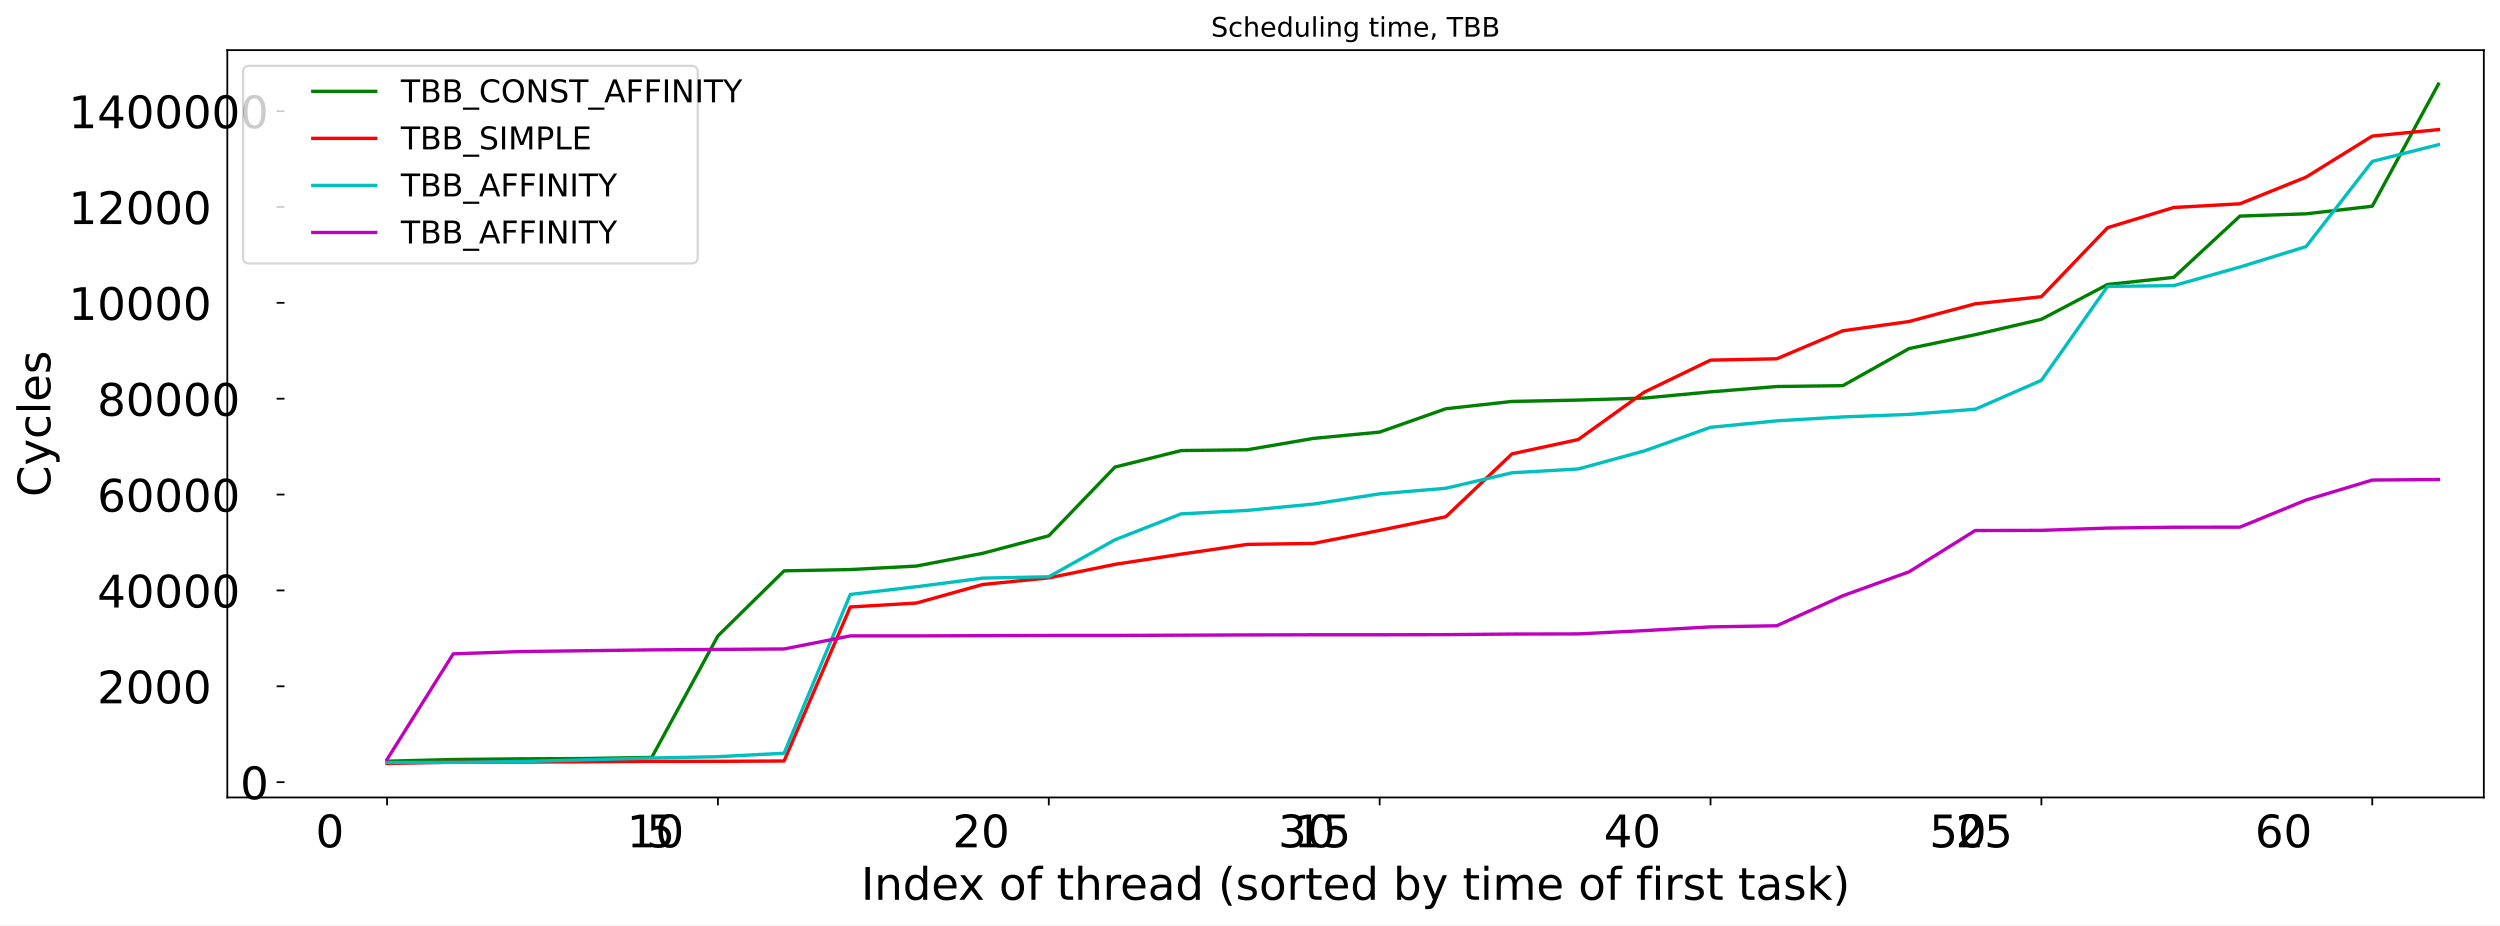
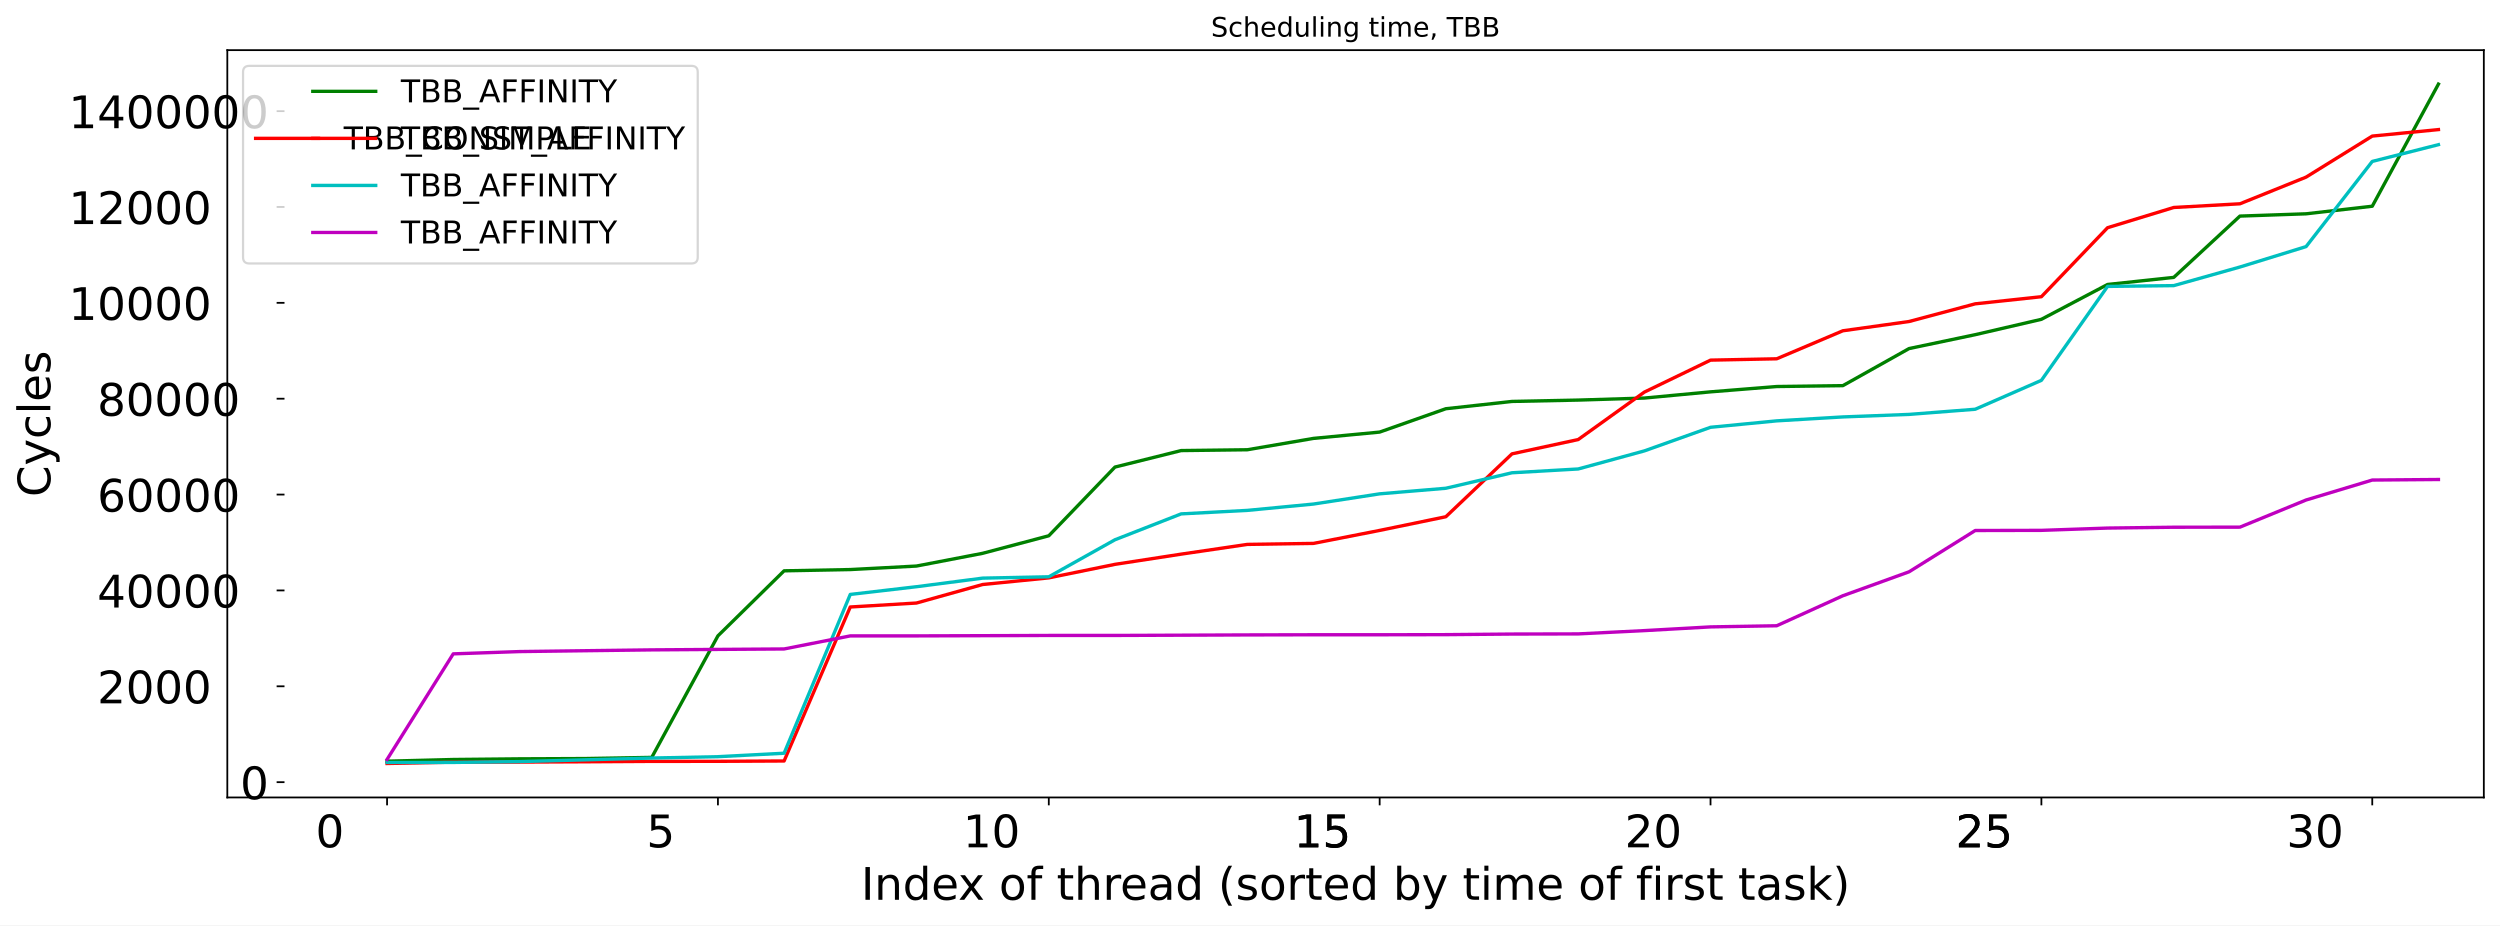
<svg xmlns="http://www.w3.org/2000/svg" xmlns:xlink="http://www.w3.org/1999/xlink" width="1112.781pt" height="411.871pt" viewBox="0 0 1112.781 411.871" version="1.1">
  <defs>
    <style type="text/css">*{stroke-linejoin: round; stroke-linecap: butt}</style>
  </defs>
  <g id="figure_1">
    <g id="patch_1">
      <path d="M 0 411.871  L 1112.781 411.871  L 1112.781 0  L 0 0  z " style="fill: #ffffff" />
    </g>
    <g id="axes_1">
      <g id="patch_2">
        <path d="M 101.181 354.958  L 1105.581 354.958  L 1105.581 22.318  L 101.181 22.318  z " style="fill: #ffffff" />
      </g>
      <g id="matplotlib.axis_1">
        <g id="xtick_1">
          <g id="line2d_1">
            <defs>
              <path id="mb78a1e499e" d="M 0 0  L 0 3.5  " style="stroke: #000000; stroke-width: 0.8" />
            </defs>
            <g>
              <use xlink:href="#mb78a1e499e" x="172.286" y="354.958" style="stroke: #000000; stroke-width: 0.8" />
            </g>
          </g>
          <g id="text_1">
            <g transform="translate(140.4733 377.155) scale(0.2 -0.2)">
              <defs>
                <path id="DejaVuSans-30" d="M 2034 4250  Q 1547 4250 1301 3770  Q 1056 3291 1056 2328  Q 1056 1369 1301 889  Q 1547 409 2034 409  Q 2525 409 2770 889  Q 3016 1369 3016 2328  Q 3016 3291 2770 3770  Q 2525 4250 2034 4250  z M 2034 4750  Q 2819 4750 3233 4129  Q 3647 3509 3647 2328  Q 3647 1150 3233 529  Q 2819 -91 2034 -91  Q 1250 -91 836 529  Q 422 1150 422 2328  Q 422 3509 836 4129  Q 1250 4750 2034 4750  z " transform="scale(0.015625)" />
              </defs>
              <use xlink:href="#DejaVuSans-30" />
            </g>
          </g>
        </g>
        <g id="xtick_2">
          <g id="line2d_2">
            <g>
              <use xlink:href="#mb78a1e499e" x="319.559" y="354.958" style="stroke: #000000; stroke-width: 0.8" />
            </g>
          </g>
          <g id="text_2">
            <g transform="translate(287.746 377.155) scale(0.2 -0.2)">
              <defs>
                <path id="DejaVuSans-35" d="M 691 4666  L 3169 4666  L 3169 4134  L 1269 4134  L 1269 2991  Q 1406 3038 1543 3061  Q 1681 3084 1819 3084  Q 2600 3084 3056 2656  Q 3513 2228 3513 1497  Q 3513 744 3044 326  Q 2575 -91 1722 -91  Q 1428 -91 1123 -41  Q 819 9 494 109  L 494 744  Q 775 591 1075 516  Q 1375 441 1709 441  Q 2250 441 2565 725  Q 2881 1009 2881 1497  Q 2881 1984 2565 2268  Q 2250 2553 1709 2553  Q 1456 2553 1204 2497  Q 953 2441 691 2322  L 691 4666  z " transform="scale(0.015625)" />
              </defs>
              <use xlink:href="#DejaVuSans-35" />
            </g>
          </g>
        </g>
        <g id="xtick_3">
          <g id="line2d_3">
            <g>
              <use xlink:href="#mb78a1e499e" x="466.831" y="354.958" style="stroke: #000000; stroke-width: 0.8" />
            </g>
          </g>
          <g id="text_3">
-             <g transform="translate(279.0459 377.155) scale(0.2 -0.2)">
+             <g transform="translate(428.6562 377.155) scale(0.2 -0.2)">
              <defs>
                <path id="DejaVuSans-31" d="M 794 531  L 1825 531  L 1825 4091  L 703 3866  L 703 4441  L 1819 4666  L 2450 4666  L 2450 531  L 3481 531  L 3481 0  L 794 0  L 794 531  z " transform="scale(0.015625)" />
              </defs>
              <use xlink:href="#DejaVuSans-31" />
              <use xlink:href="#DejaVuSans-30" x="63.623" />
            </g>
          </g>
        </g>
        <g id="xtick_4">
          <g id="line2d_4">
            <g>
              <use xlink:href="#mb78a1e499e" x="614.104" y="354.958" style="stroke: #000000; stroke-width: 0.8" />
            </g>
          </g>
          <g id="text_4">
            <g transform="translate(575.929 377.155) scale(0.2 -0.2)">
              <use xlink:href="#DejaVuSans-31" />
              <use xlink:href="#DejaVuSans-35" x="63.623" />
            </g>
          </g>
        </g>
        <g id="xtick_5">
          <g id="line2d_5">
            <g>
              <use xlink:href="#mb78a1e499e" x="761.377" y="354.958" style="stroke: #000000; stroke-width: 0.8" />
            </g>
          </g>
-           <g id="text_3">
-             <g transform="translate(423.9809 377.155) scale(0.2 -0.2)">
+           <g id="text_4">
+             <g transform="translate(575.929 377.155) scale(0.2 -0.2)">
+               <use xlink:href="#DejaVuSans-31" />
+               <use xlink:href="#DejaVuSans-35" x="63.623" />
+             </g>
+           </g>
+         </g>
+         <g id="xtick_5">
+           <g id="line2d_5">
+             <g>
+               <use xlink:href="#m4f30d12749" x="735.927" y="354.958" style="stroke: #000000; stroke-width: 0.8" />
+             </g>
+           </g>
+           <g id="text_5">
+             <g transform="translate(723.2017 377.155) scale(0.2 -0.2)">
              <defs>
                <path id="DejaVuSans-32" d="M 1228 531  L 3431 531  L 3431 0  L 469 0  L 469 531  Q 828 903 1448 1529  Q 2069 2156 2228 2338  Q 2531 2678 2651 2914  Q 2772 3150 2772 3378  Q 2772 3750 2511 3984  Q 2250 4219 1831 4219  Q 1534 4219 1204 4116  Q 875 4013 500 3803  L 500 4441  Q 881 4594 1212 4672  Q 1544 4750 1819 4750  Q 2544 4750 2975 4387  Q 3406 4025 3406 3419  Q 3406 3131 3298 2873  Q 3191 2616 2906 2266  Q 2828 2175 2409 1742  Q 1991 1309 1228 531  z " transform="scale(0.015625)" />
              </defs>
              <use xlink:href="#DejaVuSans-32" />
              <use xlink:href="#DejaVuSans-30" x="63.623" />
            </g>
          </g>
        </g>
        <g id="xtick_6">
          <g id="line2d_6">
            <g>
              <use xlink:href="#mb78a1e499e" x="908.649" y="354.958" style="stroke: #000000; stroke-width: 0.8" />
            </g>
          </g>
          <g id="text_6">
            <g transform="translate(870.4744 377.155) scale(0.2 -0.2)">
              <use xlink:href="#DejaVuSans-32" />
              <use xlink:href="#DejaVuSans-35" x="63.623" />
            </g>
          </g>
        </g>
        <g id="xtick_7">
          <g id="line2d_7">
            <g>
              <use xlink:href="#mb78a1e499e" x="1055.922" y="354.958" style="stroke: #000000; stroke-width: 0.8" />
            </g>
          </g>
-           <g id="text_4">
-             <g transform="translate(568.916 377.155) scale(0.2 -0.2)">
-               <defs>
-                 <path id="DejaVuSans-33" d="M 2597 2516  Q 3050 2419 3304 2112  Q 3559 1806 3559 1356  Q 3559 666 3084 287  Q 2609 -91 1734 -91  Q 1441 -91 1130 -33  Q 819 25 488 141  L 488 750  Q 750 597 1062 519  Q 1375 441 1716 441  Q 2309 441 2620 675  Q 2931 909 2931 1356  Q 2931 1769 2642 2001  Q 2353 2234 1838 2234  L 1294 2234  L 1294 2753  L 1863 2753  Q 2328 2753 2575 2939  Q 2822 3125 2822 3475  Q 2822 3834 2567 4026  Q 2313 4219 1838 4219  Q 1578 4219 1281 4162  Q 984 4106 628 3988  L 628 4550  Q 988 4650 1302 4700  Q 1616 4750 1894 4750  Q 2613 4750 3031 4423  Q 3450 4097 3450 3541  Q 3450 3153 3228 2886  Q 3006 2619 2597 2516  z " transform="scale(0.015625)" />
-               </defs>
-               <use xlink:href="#DejaVuSans-33" />
-               <use xlink:href="#DejaVuSans-30" x="63.623" />
-             </g>
-           </g>
-         </g>
-         <g id="xtick_5">
-           <g id="line2d_5">
-             <g>
-               <use xlink:href="#ma2f7c1eea0" x="726.576" y="354.958" style="stroke: #000000; stroke-width: 0.8" />
-             </g>
-           </g>
-           <g id="text_5">
-             <g transform="translate(713.8511 377.155) scale(0.2 -0.2)">
-               <defs>
-                 <path id="DejaVuSans-34" d="M 2419 4116  L 825 1625  L 2419 1625  L 2419 4116  z M 2253 4666  L 3047 4666  L 3047 1625  L 3713 1625  L 3713 1100  L 3047 1100  L 3047 0  L 2419 0  L 2419 1100  L 313 1100  L 313 1709  L 2253 4666  z " transform="scale(0.015625)" />
-               </defs>
-               <use xlink:href="#DejaVuSans-34" />
-               <use xlink:href="#DejaVuSans-30" x="63.623" />
-             </g>
-           </g>
-         </g>
-         <g id="xtick_6">
-           <g id="line2d_6">
-             <g>
-               <use xlink:href="#ma2f7c1eea0" x="871.511" y="354.958" style="stroke: #000000; stroke-width: 0.8" />
-             </g>
-           </g>
          <g id="text_6">
-             <g transform="translate(858.7861 377.155) scale(0.2 -0.2)">
-               <defs>
-                 <path id="DejaVuSans-35" d="M 691 4666  L 3169 4666  L 3169 4134  L 1269 4134  L 1269 2991  Q 1406 3038 1543 3061  Q 1681 3084 1819 3084  Q 2600 3084 3056 2656  Q 3513 2228 3513 1497  Q 3513 744 3044 326  Q 2575 -91 1722 -91  Q 1428 -91 1123 -41  Q 819 9 494 109  L 494 744  Q 775 591 1075 516  Q 1375 441 1709 441  Q 2250 441 2565 725  Q 2881 1009 2881 1497  Q 2881 1984 2565 2268  Q 2250 2553 1709 2553  Q 1456 2553 1204 2497  Q 953 2441 691 2322  L 691 4666  z " transform="scale(0.015625)" />
-               </defs>
-               <use xlink:href="#DejaVuSans-35" />
-               <use xlink:href="#DejaVuSans-30" x="63.623" />
+             <g transform="translate(870.4744 377.155) scale(0.2 -0.2)">
+               <use xlink:href="#DejaVuSans-32" />
+               <use xlink:href="#DejaVuSans-35" x="63.623" />
            </g>
          </g>
        </g>
        <g id="xtick_7">
          <g id="line2d_7">
            <g>
-               <use xlink:href="#ma2f7c1eea0" x="1016.446" y="354.958" style="stroke: #000000; stroke-width: 0.8" />
+               <use xlink:href="#m4f30d12749" x="1030.472" y="354.958" style="stroke: #000000; stroke-width: 0.8" />
            </g>
          </g>
          <g id="text_7">
-             <g transform="translate(1003.721 377.155) scale(0.2 -0.2)">
-               <defs>
-                 <path id="DejaVuSans-36" d="M 2113 2584  Q 1688 2584 1439 2293  Q 1191 2003 1191 1497  Q 1191 994 1439 701  Q 1688 409 2113 409  Q 2538 409 2786 701  Q 3034 994 3034 1497  Q 3034 2003 2786 2293  Q 2538 2584 2113 2584  z M 3366 4563  L 3366 3988  Q 3128 4100 2886 4159  Q 2644 4219 2406 4219  Q 1781 4219 1451 3797  Q 1122 3375 1075 2522  Q 1259 2794 1537 2939  Q 1816 3084 2150 3084  Q 2853 3084 3261 2657  Q 3669 2231 3669 1497  Q 3669 778 3244 343  Q 2819 -91 2113 -91  Q 1303 -91 875 529  Q 447 1150 447 2328  Q 447 3434 972 4092  Q 1497 4750 2381 4750  Q 2619 4750 2861 4703  Q 3103 4656 3366 4563  z " transform="scale(0.015625)" />
-               </defs>
-               <use xlink:href="#DejaVuSans-36" />
+             <g transform="translate(1017.747 377.155) scale(0.2 -0.2)">
+               <defs>
+                 <path id="DejaVuSans-33" d="M 2597 2516  Q 3050 2419 3304 2112  Q 3559 1806 3559 1356  Q 3559 666 3084 287  Q 2609 -91 1734 -91  Q 1441 -91 1130 -33  Q 819 25 488 141  L 488 750  Q 750 597 1062 519  Q 1375 441 1716 441  Q 2309 441 2620 675  Q 2931 909 2931 1356  Q 2931 1769 2642 2001  Q 2353 2234 1838 2234  L 1294 2234  L 1294 2753  L 1863 2753  Q 2328 2753 2575 2939  Q 2822 3125 2822 3475  Q 2822 3834 2567 4026  Q 2313 4219 1838 4219  Q 1578 4219 1281 4162  Q 984 4106 628 3988  L 628 4550  Q 988 4650 1302 4700  Q 1616 4750 1894 4750  Q 2613 4750 3031 4423  Q 3450 4097 3450 3541  Q 3450 3153 3228 2886  Q 3006 2619 2597 2516  z " transform="scale(0.015625)" />
+               </defs>
+               <use xlink:href="#DejaVuSans-33" />
              <use xlink:href="#DejaVuSans-30" x="63.623" />
            </g>
          </g>
        </g>
        <g id="text_8">
          <g transform="translate(383.2609 400.5113) scale(0.2 -0.2)">
            <defs>
              <path id="DejaVuSans-49" d="M 628 4666  L 1259 4666  L 1259 0  L 628 0  L 628 4666  z " transform="scale(0.015625)" />
              <path id="DejaVuSans-6e" d="M 3513 2113  L 3513 0  L 2938 0  L 2938 2094  Q 2938 2591 2744 2837  Q 2550 3084 2163 3084  Q 1697 3084 1428 2787  Q 1159 2491 1159 1978  L 1159 0  L 581 0  L 581 3500  L 1159 3500  L 1159 2956  Q 1366 3272 1645 3428  Q 1925 3584 2291 3584  Q 2894 3584 3203 3211  Q 3513 2838 3513 2113  z " transform="scale(0.015625)" />
              <path id="DejaVuSans-64" d="M 2906 2969  L 2906 4863  L 3481 4863  L 3481 0  L 2906 0  L 2906 525  Q 2725 213 2448 61  Q 2172 -91 1784 -91  Q 1150 -91 751 415  Q 353 922 353 1747  Q 353 2572 751 3078  Q 1150 3584 1784 3584  Q 2172 3584 2448 3432  Q 2725 3281 2906 2969  z M 947 1747  Q 947 1113 1208 752  Q 1469 391 1925 391  Q 2381 391 2643 752  Q 2906 1113 2906 1747  Q 2906 2381 2643 2742  Q 2381 3103 1925 3103  Q 1469 3103 1208 2742  Q 947 2381 947 1747  z " transform="scale(0.015625)" />
              <path id="DejaVuSans-65" d="M 3597 1894  L 3597 1613  L 953 1613  Q 991 1019 1311 708  Q 1631 397 2203 397  Q 2534 397 2845 478  Q 3156 559 3463 722  L 3463 178  Q 3153 47 2828 -22  Q 2503 -91 2169 -91  Q 1331 -91 842 396  Q 353 884 353 1716  Q 353 2575 817 3079  Q 1281 3584 2069 3584  Q 2775 3584 3186 3129  Q 3597 2675 3597 1894  z M 3022 2063  Q 3016 2534 2758 2815  Q 2500 3097 2075 3097  Q 1594 3097 1305 2825  Q 1016 2553 972 2059  L 3022 2063  z " transform="scale(0.015625)" />
              <path id="DejaVuSans-78" d="M 3513 3500  L 2247 1797  L 3578 0  L 2900 0  L 1881 1375  L 863 0  L 184 0  L 1544 1831  L 300 3500  L 978 3500  L 1906 2253  L 2834 3500  L 3513 3500  z " transform="scale(0.015625)" />
              <path id="DejaVuSans-20" transform="scale(0.015625)" />
              <path id="DejaVuSans-6f" d="M 1959 3097  Q 1497 3097 1228 2736  Q 959 2375 959 1747  Q 959 1119 1226 758  Q 1494 397 1959 397  Q 2419 397 2687 759  Q 2956 1122 2956 1747  Q 2956 2369 2687 2733  Q 2419 3097 1959 3097  z M 1959 3584  Q 2709 3584 3137 3096  Q 3566 2609 3566 1747  Q 3566 888 3137 398  Q 2709 -91 1959 -91  Q 1206 -91 779 398  Q 353 888 353 1747  Q 353 2609 779 3096  Q 1206 3584 1959 3584  z " transform="scale(0.015625)" />
              <path id="DejaVuSans-66" d="M 2375 4863  L 2375 4384  L 1825 4384  Q 1516 4384 1395 4259  Q 1275 4134 1275 3809  L 1275 3500  L 2222 3500  L 2222 3053  L 1275 3053  L 1275 0  L 697 0  L 697 3053  L 147 3053  L 147 3500  L 697 3500  L 697 3744  Q 697 4328 969 4595  Q 1241 4863 1831 4863  L 2375 4863  z " transform="scale(0.015625)" />
              <path id="DejaVuSans-74" d="M 1172 4494  L 1172 3500  L 2356 3500  L 2356 3053  L 1172 3053  L 1172 1153  Q 1172 725 1289 603  Q 1406 481 1766 481  L 2356 481  L 2356 0  L 1766 0  Q 1100 0 847 248  Q 594 497 594 1153  L 594 3053  L 172 3053  L 172 3500  L 594 3500  L 594 4494  L 1172 4494  z " transform="scale(0.015625)" />
              <path id="DejaVuSans-68" d="M 3513 2113  L 3513 0  L 2938 0  L 2938 2094  Q 2938 2591 2744 2837  Q 2550 3084 2163 3084  Q 1697 3084 1428 2787  Q 1159 2491 1159 1978  L 1159 0  L 581 0  L 581 4863  L 1159 4863  L 1159 2956  Q 1366 3272 1645 3428  Q 1925 3584 2291 3584  Q 2894 3584 3203 3211  Q 3513 2838 3513 2113  z " transform="scale(0.015625)" />
              <path id="DejaVuSans-72" d="M 2631 2963  Q 2534 3019 2420 3045  Q 2306 3072 2169 3072  Q 1681 3072 1420 2755  Q 1159 2438 1159 1844  L 1159 0  L 581 0  L 581 3500  L 1159 3500  L 1159 2956  Q 1341 3275 1631 3429  Q 1922 3584 2338 3584  Q 2397 3584 2469 3576  Q 2541 3569 2628 3553  L 2631 2963  z " transform="scale(0.015625)" />
              <path id="DejaVuSans-61" d="M 2194 1759  Q 1497 1759 1228 1600  Q 959 1441 959 1056  Q 959 750 1161 570  Q 1363 391 1709 391  Q 2188 391 2477 730  Q 2766 1069 2766 1631  L 2766 1759  L 2194 1759  z M 3341 1997  L 3341 0  L 2766 0  L 2766 531  Q 2569 213 2275 61  Q 1981 -91 1556 -91  Q 1019 -91 701 211  Q 384 513 384 1019  Q 384 1609 779 1909  Q 1175 2209 1959 2209  L 2766 2209  L 2766 2266  Q 2766 2663 2505 2880  Q 2244 3097 1772 3097  Q 1472 3097 1187 3025  Q 903 2953 641 2809  L 641 3341  Q 956 3463 1253 3523  Q 1550 3584 1831 3584  Q 2591 3584 2966 3190  Q 3341 2797 3341 1997  z " transform="scale(0.015625)" />
              <path id="DejaVuSans-28" d="M 1984 4856  Q 1566 4138 1362 3434  Q 1159 2731 1159 2009  Q 1159 1288 1364 580  Q 1569 -128 1984 -844  L 1484 -844  Q 1016 -109 783 600  Q 550 1309 550 2009  Q 550 2706 781 3412  Q 1013 4119 1484 4856  L 1984 4856  z " transform="scale(0.015625)" />
              <path id="DejaVuSans-73" d="M 2834 3397  L 2834 2853  Q 2591 2978 2328 3040  Q 2066 3103 1784 3103  Q 1356 3103 1142 2972  Q 928 2841 928 2578  Q 928 2378 1081 2264  Q 1234 2150 1697 2047  L 1894 2003  Q 2506 1872 2764 1633  Q 3022 1394 3022 966  Q 3022 478 2636 193  Q 2250 -91 1575 -91  Q 1294 -91 989 -36  Q 684 19 347 128  L 347 722  Q 666 556 975 473  Q 1284 391 1588 391  Q 1994 391 2212 530  Q 2431 669 2431 922  Q 2431 1156 2273 1281  Q 2116 1406 1581 1522  L 1381 1569  Q 847 1681 609 1914  Q 372 2147 372 2553  Q 372 3047 722 3315  Q 1072 3584 1716 3584  Q 2034 3584 2315 3537  Q 2597 3491 2834 3397  z " transform="scale(0.015625)" />
              <path id="DejaVuSans-62" d="M 3116 1747  Q 3116 2381 2855 2742  Q 2594 3103 2138 3103  Q 1681 3103 1420 2742  Q 1159 2381 1159 1747  Q 1159 1113 1420 752  Q 1681 391 2138 391  Q 2594 391 2855 752  Q 3116 1113 3116 1747  z M 1159 2969  Q 1341 3281 1617 3432  Q 1894 3584 2278 3584  Q 2916 3584 3314 3078  Q 3713 2572 3713 1747  Q 3713 922 3314 415  Q 2916 -91 2278 -91  Q 1894 -91 1617 61  Q 1341 213 1159 525  L 1159 0  L 581 0  L 581 4863  L 1159 4863  L 1159 2969  z " transform="scale(0.015625)" />
              <path id="DejaVuSans-79" d="M 2059 -325  Q 1816 -950 1584 -1140  Q 1353 -1331 966 -1331  L 506 -1331  L 506 -850  L 844 -850  Q 1081 -850 1212 -737  Q 1344 -625 1503 -206  L 1606 56  L 191 3500  L 800 3500  L 1894 763  L 2988 3500  L 3597 3500  L 2059 -325  z " transform="scale(0.015625)" />
              <path id="DejaVuSans-69" d="M 603 3500  L 1178 3500  L 1178 0  L 603 0  L 603 3500  z M 603 4863  L 1178 4863  L 1178 4134  L 603 4134  L 603 4863  z " transform="scale(0.015625)" />
              <path id="DejaVuSans-6d" d="M 3328 2828  Q 3544 3216 3844 3400  Q 4144 3584 4550 3584  Q 5097 3584 5394 3201  Q 5691 2819 5691 2113  L 5691 0  L 5113 0  L 5113 2094  Q 5113 2597 4934 2840  Q 4756 3084 4391 3084  Q 3944 3084 3684 2787  Q 3425 2491 3425 1978  L 3425 0  L 2847 0  L 2847 2094  Q 2847 2600 2669 2842  Q 2491 3084 2119 3084  Q 1678 3084 1418 2786  Q 1159 2488 1159 1978  L 1159 0  L 581 0  L 581 3500  L 1159 3500  L 1159 2956  Q 1356 3278 1631 3431  Q 1906 3584 2284 3584  Q 2666 3584 2933 3390  Q 3200 3197 3328 2828  z " transform="scale(0.015625)" />
              <path id="DejaVuSans-6b" d="M 581 4863  L 1159 4863  L 1159 1991  L 2875 3500  L 3609 3500  L 1753 1863  L 3688 0  L 2938 0  L 1159 1709  L 1159 0  L 581 0  L 581 4863  z " transform="scale(0.015625)" />
              <path id="DejaVuSans-29" d="M 513 4856  L 1013 4856  Q 1481 4119 1714 3412  Q 1947 2706 1947 2009  Q 1947 1309 1714 600  Q 1481 -109 1013 -844  L 513 -844  Q 928 -128 1133 580  Q 1338 1288 1338 2009  Q 1338 2731 1133 3434  Q 928 4138 513 4856  z " transform="scale(0.015625)" />
            </defs>
            <use xlink:href="#DejaVuSans-49" />
            <use xlink:href="#DejaVuSans-6e" x="29.492" />
            <use xlink:href="#DejaVuSans-64" x="92.871" />
            <use xlink:href="#DejaVuSans-65" x="156.348" />
            <use xlink:href="#DejaVuSans-78" x="216.121" />
            <use xlink:href="#DejaVuSans-20" x="275.301" />
            <use xlink:href="#DejaVuSans-6f" x="307.088" />
            <use xlink:href="#DejaVuSans-66" x="368.27" />
            <use xlink:href="#DejaVuSans-20" x="403.475" />
            <use xlink:href="#DejaVuSans-74" x="435.262" />
            <use xlink:href="#DejaVuSans-68" x="474.471" />
            <use xlink:href="#DejaVuSans-72" x="537.85" />
            <use xlink:href="#DejaVuSans-65" x="576.713" />
            <use xlink:href="#DejaVuSans-61" x="638.236" />
            <use xlink:href="#DejaVuSans-64" x="699.516" />
            <use xlink:href="#DejaVuSans-20" x="762.992" />
            <use xlink:href="#DejaVuSans-28" x="794.779" />
            <use xlink:href="#DejaVuSans-73" x="833.793" />
            <use xlink:href="#DejaVuSans-6f" x="885.893" />
            <use xlink:href="#DejaVuSans-72" x="947.074" />
            <use xlink:href="#DejaVuSans-74" x="988.188" />
            <use xlink:href="#DejaVuSans-65" x="1027.396" />
            <use xlink:href="#DejaVuSans-64" x="1088.92" />
            <use xlink:href="#DejaVuSans-20" x="1152.396" />
            <use xlink:href="#DejaVuSans-62" x="1184.184" />
            <use xlink:href="#DejaVuSans-79" x="1247.66" />
            <use xlink:href="#DejaVuSans-20" x="1306.84" />
            <use xlink:href="#DejaVuSans-74" x="1338.627" />
            <use xlink:href="#DejaVuSans-69" x="1377.836" />
            <use xlink:href="#DejaVuSans-6d" x="1405.619" />
            <use xlink:href="#DejaVuSans-65" x="1503.031" />
            <use xlink:href="#DejaVuSans-20" x="1564.555" />
            <use xlink:href="#DejaVuSans-6f" x="1596.342" />
            <use xlink:href="#DejaVuSans-66" x="1657.523" />
            <use xlink:href="#DejaVuSans-20" x="1692.729" />
            <use xlink:href="#DejaVuSans-66" x="1724.516" />
            <use xlink:href="#DejaVuSans-69" x="1759.721" />
            <use xlink:href="#DejaVuSans-72" x="1787.504" />
            <use xlink:href="#DejaVuSans-73" x="1828.617" />
            <use xlink:href="#DejaVuSans-74" x="1880.717" />
            <use xlink:href="#DejaVuSans-20" x="1919.926" />
            <use xlink:href="#DejaVuSans-74" x="1951.713" />
            <use xlink:href="#DejaVuSans-61" x="1990.922" />
            <use xlink:href="#DejaVuSans-73" x="2052.201" />
            <use xlink:href="#DejaVuSans-6b" x="2104.301" />
            <use xlink:href="#DejaVuSans-29" x="2162.211" />
          </g>
        </g>
      </g>
      <g id="matplotlib.axis_2">
        <g id="ytick_1">
          <g id="line2d_8">
            <defs>
              <path id="m33eadae5eb" d="M 0 0  L -3.5 0  " style="stroke: #000000; stroke-width: 0.8" />
            </defs>
            <g>
              <use xlink:href="#m33eadae5eb" x="126.631" y="348.146" style="stroke: #000000; stroke-width: 0.8" />
            </g>
          </g>
          <g id="text_9">
            <g transform="translate(106.9062 355.7441) scale(0.2 -0.2)">
              <use xlink:href="#DejaVuSans-30" />
            </g>
          </g>
        </g>
        <g id="ytick_2">
          <g id="line2d_9">
            <g>
              <use xlink:href="#m33eadae5eb" x="126.631" y="305.477" style="stroke: #000000; stroke-width: 0.8" />
            </g>
          </g>
          <g id="text_10">
            <g transform="translate(43.28125 313.0759) scale(0.2 -0.2)">
              <use xlink:href="#DejaVuSans-32" />
              <use xlink:href="#DejaVuSans-30" x="63.623" />
              <use xlink:href="#DejaVuSans-30" x="127.246" />
              <use xlink:href="#DejaVuSans-30" x="190.869" />
            </g>
          </g>
        </g>
        <g id="ytick_3">
          <g id="line2d_10">
            <g>
              <use xlink:href="#m33eadae5eb" x="126.631" y="262.809" style="stroke: #000000; stroke-width: 0.8" />
            </g>
          </g>
          <g id="text_11">
            <g transform="translate(43.28125 270.4077) scale(0.2 -0.2)">
              <defs>
                <path id="DejaVuSans-34" d="M 2419 4116  L 825 1625  L 2419 1625  L 2419 4116  z M 2253 4666  L 3047 4666  L 3047 1625  L 3713 1625  L 3713 1100  L 3047 1100  L 3047 0  L 2419 0  L 2419 1100  L 313 1100  L 313 1709  L 2253 4666  z " transform="scale(0.015625)" />
              </defs>
              <use xlink:href="#DejaVuSans-34" />
              <use xlink:href="#DejaVuSans-30" x="63.623" />
              <use xlink:href="#DejaVuSans-30" x="127.246" />
              <use xlink:href="#DejaVuSans-30" x="190.869" />
              <use xlink:href="#DejaVuSans-30" x="254.492" />
            </g>
          </g>
        </g>
        <g id="ytick_4">
          <g id="line2d_11">
            <g>
              <use xlink:href="#m33eadae5eb" x="126.631" y="220.141" style="stroke: #000000; stroke-width: 0.8" />
            </g>
          </g>
          <g id="text_12">
            <g transform="translate(43.28125 227.7395) scale(0.2 -0.2)">
              <defs>
                <path id="DejaVuSans-36" d="M 2113 2584  Q 1688 2584 1439 2293  Q 1191 2003 1191 1497  Q 1191 994 1439 701  Q 1688 409 2113 409  Q 2538 409 2786 701  Q 3034 994 3034 1497  Q 3034 2003 2786 2293  Q 2538 2584 2113 2584  z M 3366 4563  L 3366 3988  Q 3128 4100 2886 4159  Q 2644 4219 2406 4219  Q 1781 4219 1451 3797  Q 1122 3375 1075 2522  Q 1259 2794 1537 2939  Q 1816 3084 2150 3084  Q 2853 3084 3261 2657  Q 3669 2231 3669 1497  Q 3669 778 3244 343  Q 2819 -91 2113 -91  Q 1303 -91 875 529  Q 447 1150 447 2328  Q 447 3434 972 4092  Q 1497 4750 2381 4750  Q 2619 4750 2861 4703  Q 3103 4656 3366 4563  z " transform="scale(0.015625)" />
              </defs>
              <use xlink:href="#DejaVuSans-36" />
              <use xlink:href="#DejaVuSans-30" x="63.623" />
              <use xlink:href="#DejaVuSans-30" x="127.246" />
              <use xlink:href="#DejaVuSans-30" x="190.869" />
              <use xlink:href="#DejaVuSans-30" x="254.492" />
            </g>
          </g>
        </g>
        <g id="ytick_5">
          <g id="line2d_12">
            <g>
              <use xlink:href="#m33eadae5eb" x="126.631" y="177.473" style="stroke: #000000; stroke-width: 0.8" />
            </g>
          </g>
          <g id="text_13">
            <g transform="translate(43.28125 185.0714) scale(0.2 -0.2)">
              <defs>
                <path id="DejaVuSans-38" d="M 2034 2216  Q 1584 2216 1326 1975  Q 1069 1734 1069 1313  Q 1069 891 1326 650  Q 1584 409 2034 409  Q 2484 409 2743 651  Q 3003 894 3003 1313  Q 3003 1734 2745 1975  Q 2488 2216 2034 2216  z M 1403 2484  Q 997 2584 770 2862  Q 544 3141 544 3541  Q 544 4100 942 4425  Q 1341 4750 2034 4750  Q 2731 4750 3128 4425  Q 3525 4100 3525 3541  Q 3525 3141 3298 2862  Q 3072 2584 2669 2484  Q 3125 2378 3379 2068  Q 3634 1759 3634 1313  Q 3634 634 3220 271  Q 2806 -91 2034 -91  Q 1263 -91 848 271  Q 434 634 434 1313  Q 434 1759 690 2068  Q 947 2378 1403 2484  z M 1172 3481  Q 1172 3119 1398 2916  Q 1625 2713 2034 2713  Q 2441 2713 2670 2916  Q 2900 3119 2900 3481  Q 2900 3844 2670 4047  Q 2441 4250 2034 4250  Q 1625 4250 1398 4047  Q 1172 3844 1172 3481  z " transform="scale(0.015625)" />
              </defs>
              <use xlink:href="#DejaVuSans-38" />
              <use xlink:href="#DejaVuSans-30" x="63.623" />
              <use xlink:href="#DejaVuSans-30" x="127.246" />
              <use xlink:href="#DejaVuSans-30" x="190.869" />
              <use xlink:href="#DejaVuSans-30" x="254.492" />
            </g>
          </g>
        </g>
        <g id="ytick_6">
          <g id="line2d_13">
            <g>
              <use xlink:href="#m33eadae5eb" x="126.631" y="134.805" style="stroke: #000000; stroke-width: 0.8" />
            </g>
          </g>
          <g id="text_14">
            <g transform="translate(30.55625 142.4032) scale(0.2 -0.2)">
              <use xlink:href="#DejaVuSans-31" />
              <use xlink:href="#DejaVuSans-30" x="63.623" />
              <use xlink:href="#DejaVuSans-30" x="127.246" />
              <use xlink:href="#DejaVuSans-30" x="190.869" />
              <use xlink:href="#DejaVuSans-30" x="254.492" />
            </g>
          </g>
        </g>
        <g id="ytick_7">
          <g id="line2d_14">
            <g>
              <use xlink:href="#m33eadae5eb" x="126.631" y="92.137" style="stroke: #000000; stroke-width: 0.8" />
            </g>
          </g>
          <g id="text_15">
            <g transform="translate(30.55625 99.73502) scale(0.2 -0.2)">
              <use xlink:href="#DejaVuSans-31" />
              <use xlink:href="#DejaVuSans-32" x="63.623" />
              <use xlink:href="#DejaVuSans-30" x="127.246" />
              <use xlink:href="#DejaVuSans-30" x="190.869" />
              <use xlink:href="#DejaVuSans-30" x="254.492" />
            </g>
          </g>
        </g>
        <g id="ytick_8">
          <g id="line2d_15">
            <g>
              <use xlink:href="#m33eadae5eb" x="126.631" y="49.468" style="stroke: #000000; stroke-width: 0.8" />
            </g>
          </g>
          <g id="text_16">
            <g transform="translate(30.55625 57.06685) scale(0.2 -0.2)">
              <use xlink:href="#DejaVuSans-31" />
              <use xlink:href="#DejaVuSans-34" x="63.623" />
              <use xlink:href="#DejaVuSans-30" x="127.246" />
              <use xlink:href="#DejaVuSans-30" x="190.869" />
              <use xlink:href="#DejaVuSans-30" x="254.492" />
              <use xlink:href="#DejaVuSans-30" x="318.115" />
              <use xlink:href="#DejaVuSans-30" x="381.738" />
            </g>
          </g>
        </g>
        <g id="text_17">
          <g transform="translate(22.39688 221.1788) rotate(-90) scale(0.2 -0.2)">
            <defs>
              <path id="DejaVuSans-43" d="M 4122 4306  L 4122 3641  Q 3803 3938 3442 4084  Q 3081 4231 2675 4231  Q 1875 4231 1450 3742  Q 1025 3253 1025 2328  Q 1025 1406 1450 917  Q 1875 428 2675 428  Q 3081 428 3442 575  Q 3803 722 4122 1019  L 4122 359  Q 3791 134 3420 21  Q 3050 -91 2638 -91  Q 1578 -91 968 557  Q 359 1206 359 2328  Q 359 3453 968 4101  Q 1578 4750 2638 4750  Q 3056 4750 3426 4639  Q 3797 4528 4122 4306  z " transform="scale(0.015625)" />
              <path id="DejaVuSans-63" d="M 3122 3366  L 3122 2828  Q 2878 2963 2633 3030  Q 2388 3097 2138 3097  Q 1578 3097 1268 2742  Q 959 2388 959 1747  Q 959 1106 1268 751  Q 1578 397 2138 397  Q 2388 397 2633 464  Q 2878 531 3122 666  L 3122 134  Q 2881 22 2623 -34  Q 2366 -91 2075 -91  Q 1284 -91 818 406  Q 353 903 353 1747  Q 353 2603 823 3093  Q 1294 3584 2113 3584  Q 2378 3584 2631 3529  Q 2884 3475 3122 3366  z " transform="scale(0.015625)" />
              <path id="DejaVuSans-6c" d="M 603 4863  L 1178 4863  L 1178 0  L 603 0  L 603 4863  z " transform="scale(0.015625)" />
            </defs>
            <use xlink:href="#DejaVuSans-43" />
            <use xlink:href="#DejaVuSans-79" x="69.824" />
            <use xlink:href="#DejaVuSans-63" x="129.004" />
            <use xlink:href="#DejaVuSans-6c" x="183.984" />
            <use xlink:href="#DejaVuSans-65" x="211.768" />
            <use xlink:href="#DejaVuSans-73" x="273.291" />
          </g>
        </g>
      </g>
      <g id="line2d_16">
        <path d="M 172.286 338.814  L 201.74 338.064  L 231.195 337.768  L 260.649 337.636  L 290.104 337.122  L 319.559 283.024  L 349.013 254.079  L 378.468 253.518  L 407.922 251.957  L 437.377 246.286  L 466.831 238.481  L 496.286 207.894  L 525.74 200.556  L 555.195 200.189  L 584.649 195.133  L 614.104 192.322  L 643.559 181.93  L 673.013 178.683  L 702.468 178.082  L 731.922 177.18  L 761.377 174.417  L 790.831 172.048  L 820.286 171.656  L 849.74 155.153  L 879.195 148.969  L 908.649 142.13  L 938.104 126.621  L 967.559 123.471  L 997.013 96.184  L 1026.468 95.168  L 1055.922 91.792  L 1085.377 37.438  " clip-path="url(#pddedd4e743)" style="fill: none; stroke: #008000; stroke-width: 1.5; stroke-linecap: square" />
      </g>
      <g id="line2d_17">
        <path d="M 172.286 339.838  L 201.74 339.235  L 231.195 339.214  L 260.649 339.078  L 290.104 338.898  L 319.559 338.878  L 349.013 338.721  L 378.468 270.18  L 407.922 268.416  L 437.377 260.171  L 466.831 257.217  L 496.286 251.199  L 525.74 246.655  L 555.195 242.322  L 584.649 241.876  L 614.104 236.093  L 643.559 230.007  L 673.013 202.012  L 702.468 195.655  L 731.922 174.531  L 761.377 160.299  L 790.831 159.703  L 820.286 147.229  L 849.74 143.109  L 879.195 135.237  L 908.649 132.068  L 938.104 101.353  L 967.559 92.352  L 997.013 90.711  L 1026.468 78.834  L 1055.922 60.572  L 1085.377 57.679  " clip-path="url(#pddedd4e743)" style="fill: none; stroke: #ff0000; stroke-width: 1.5; stroke-linecap: square" />
      </g>
      <g id="line2d_18">
        <path d="M 172.286 339.387  L 201.74 339.373  L 231.195 338.995  L 260.649 338.211  L 290.104 337.407  L 319.559 336.809  L 349.013 335.268  L 378.468 264.588  L 407.922 261.152  L 437.377 257.332  L 466.831 256.732  L 496.286 240.251  L 525.74 228.734  L 555.195 227.183  L 584.649 224.355  L 614.104 219.813  L 643.559 217.326  L 673.013 210.434  L 702.468 208.747  L 731.922 200.698  L 761.377 190.191  L 790.831 187.328  L 820.286 185.578  L 849.74 184.458  L 879.195 182.158  L 908.649 169.294  L 938.104 127.485  L 967.559 127.136  L 997.013 118.851  L 1026.468 109.762  L 1055.922 71.851  L 1085.377 64.391  " clip-path="url(#pddedd4e743)" style="fill: none; stroke: #00bfbf; stroke-width: 1.5; stroke-linecap: square" />
      </g>
      <g id="line2d_19">
        <path d="M 172.286 338.025  L 201.74 291.041  L 231.195 290.025  L 260.649 289.64  L 290.104 289.267  L 319.559 289.063  L 349.013 288.859  L 378.468 283.044  L 407.922 283.042  L 437.377 282.947  L 466.831 282.846  L 496.286 282.842  L 525.74 282.73  L 555.195 282.612  L 584.649 282.543  L 614.104 282.542  L 643.559 282.49  L 673.013 282.226  L 702.468 282.157  L 731.922 280.692  L 761.377 279.038  L 790.831 278.532  L 820.286 265.17  L 849.74 254.519  L 879.195 236.135  L 908.649 236.067  L 938.104 235.049  L 967.559 234.677  L 997.013 234.641  L 1026.468 222.553  L 1055.922 213.673  L 1085.377 213.432  " clip-path="url(#pddedd4e743)" style="fill: none; stroke: #bf00bf; stroke-width: 1.5; stroke-linecap: square" />
      </g>
      <g id="patch_3">
        <path d="M 101.181 354.958  L 101.181 22.318  " style="fill: none; stroke: #000000; stroke-width: 0.8; stroke-linejoin: miter; stroke-linecap: square" />
      </g>
      <g id="patch_4">
        <path d="M 1105.581 354.958  L 1105.581 22.318  " style="fill: none; stroke: #000000; stroke-width: 0.8; stroke-linejoin: miter; stroke-linecap: square" />
      </g>
      <g id="patch_5">
        <path d="M 101.181 354.958  L 1105.581 354.958  " style="fill: none; stroke: #000000; stroke-width: 0.8; stroke-linejoin: miter; stroke-linecap: square" />
      </g>
      <g id="patch_6">
        <path d="M 101.181 22.318  L 1105.581 22.318  " style="fill: none; stroke: #000000; stroke-width: 0.8; stroke-linejoin: miter; stroke-linecap: square" />
      </g>
      <g id="text_18">
        <g transform="translate(539.0481 16.31812) scale(0.12 -0.12)">
          <defs>
            <path id="DejaVuSans-53" d="M 3425 4513  L 3425 3897  Q 3066 4069 2747 4153  Q 2428 4238 2131 4238  Q 1616 4238 1336 4038  Q 1056 3838 1056 3469  Q 1056 3159 1242 3001  Q 1428 2844 1947 2747  L 2328 2669  Q 3034 2534 3370 2195  Q 3706 1856 3706 1288  Q 3706 609 3251 259  Q 2797 -91 1919 -91  Q 1588 -91 1214 -16  Q 841 59 441 206  L 441 856  Q 825 641 1194 531  Q 1563 422 1919 422  Q 2459 422 2753 634  Q 3047 847 3047 1241  Q 3047 1584 2836 1778  Q 2625 1972 2144 2069  L 1759 2144  Q 1053 2284 737 2584  Q 422 2884 422 3419  Q 422 4038 858 4394  Q 1294 4750 2059 4750  Q 2388 4750 2728 4690  Q 3069 4631 3425 4513  z " transform="scale(0.015625)" />
            <path id="DejaVuSans-75" d="M 544 1381  L 544 3500  L 1119 3500  L 1119 1403  Q 1119 906 1312 657  Q 1506 409 1894 409  Q 2359 409 2629 706  Q 2900 1003 2900 1516  L 2900 3500  L 3475 3500  L 3475 0  L 2900 0  L 2900 538  Q 2691 219 2414 64  Q 2138 -91 1772 -91  Q 1169 -91 856 284  Q 544 659 544 1381  z M 1991 3584  L 1991 3584  z " transform="scale(0.015625)" />
            <path id="DejaVuSans-67" d="M 2906 1791  Q 2906 2416 2648 2759  Q 2391 3103 1925 3103  Q 1463 3103 1205 2759  Q 947 2416 947 1791  Q 947 1169 1205 825  Q 1463 481 1925 481  Q 2391 481 2648 825  Q 2906 1169 2906 1791  z M 3481 434  Q 3481 -459 3084 -895  Q 2688 -1331 1869 -1331  Q 1566 -1331 1297 -1286  Q 1028 -1241 775 -1147  L 775 -588  Q 1028 -725 1275 -790  Q 1522 -856 1778 -856  Q 2344 -856 2625 -561  Q 2906 -266 2906 331  L 2906 616  Q 2728 306 2450 153  Q 2172 0 1784 0  Q 1141 0 747 490  Q 353 981 353 1791  Q 353 2603 747 3093  Q 1141 3584 1784 3584  Q 2172 3584 2450 3431  Q 2728 3278 2906 2969  L 2906 3500  L 3481 3500  L 3481 434  z " transform="scale(0.015625)" />
            <path id="DejaVuSans-2c" d="M 750 794  L 1409 794  L 1409 256  L 897 -744  L 494 -744  L 750 256  L 750 794  z " transform="scale(0.015625)" />
            <path id="DejaVuSans-54" d="M -19 4666  L 3928 4666  L 3928 4134  L 2272 4134  L 2272 0  L 1638 0  L 1638 4134  L -19 4134  L -19 4666  z " transform="scale(0.015625)" />
            <path id="DejaVuSans-42" d="M 1259 2228  L 1259 519  L 2272 519  Q 2781 519 3026 730  Q 3272 941 3272 1375  Q 3272 1813 3026 2020  Q 2781 2228 2272 2228  L 1259 2228  z M 1259 4147  L 1259 2741  L 2194 2741  Q 2656 2741 2882 2914  Q 3109 3088 3109 3444  Q 3109 3797 2882 3972  Q 2656 4147 2194 4147  L 1259 4147  z M 628 4666  L 2241 4666  Q 2963 4666 3353 4366  Q 3744 4066 3744 3513  Q 3744 3084 3544 2831  Q 3344 2578 2956 2516  Q 3422 2416 3680 2098  Q 3938 1781 3938 1306  Q 3938 681 3513 340  Q 3088 0 2303 0  L 628 0  L 628 4666  z " transform="scale(0.015625)" />
          </defs>
          <use xlink:href="#DejaVuSans-53" />
          <use xlink:href="#DejaVuSans-63" x="63.477" />
          <use xlink:href="#DejaVuSans-68" x="118.457" />
          <use xlink:href="#DejaVuSans-65" x="181.836" />
          <use xlink:href="#DejaVuSans-64" x="243.359" />
          <use xlink:href="#DejaVuSans-75" x="306.836" />
          <use xlink:href="#DejaVuSans-6c" x="370.215" />
          <use xlink:href="#DejaVuSans-69" x="397.998" />
          <use xlink:href="#DejaVuSans-6e" x="425.781" />
          <use xlink:href="#DejaVuSans-67" x="489.16" />
          <use xlink:href="#DejaVuSans-20" x="552.637" />
          <use xlink:href="#DejaVuSans-74" x="584.424" />
          <use xlink:href="#DejaVuSans-69" x="623.633" />
          <use xlink:href="#DejaVuSans-6d" x="651.416" />
          <use xlink:href="#DejaVuSans-65" x="748.828" />
          <use xlink:href="#DejaVuSans-2c" x="810.352" />
          <use xlink:href="#DejaVuSans-20" x="842.139" />
          <use xlink:href="#DejaVuSans-54" x="873.926" />
          <use xlink:href="#DejaVuSans-42" x="935.01" />
          <use xlink:href="#DejaVuSans-42" x="1003.613" />
        </g>
      </g>
      <g id="legend_1">
        <g id="patch_7">
          <path d="M 110.981 117.273  L 307.769 117.273  Q 310.569 117.273 310.569 114.473  L 310.569 32.118  Q 310.569 29.318 307.769 29.318  L 110.981 29.318  Q 108.181 29.318 108.181 32.118  L 108.181 114.473  Q 108.181 117.273 110.981 117.273  z " style="fill: #ffffff; opacity: 0.8; stroke: #cccccc; stroke-linejoin: miter" />
        </g>
        <g id="line2d_20">
          <path d="M 139.231 40.656  L 153.231 40.656  L 167.231 40.656  " style="fill: none; stroke: #008000; stroke-width: 1.5; stroke-linecap: square" />
        </g>
        <g id="text_19">
          <g transform="translate(178.4313 45.55594) scale(0.14 -0.14)">
            <defs>
              <path id="DejaVuSans-5f" d="M 3263 -1063  L 3263 -1509  L -63 -1509  L -63 -1063  L 3263 -1063  z " transform="scale(0.015625)" />
-               <path id="DejaVuSans-4f" d="M 2522 4238  Q 1834 4238 1429 3725  Q 1025 3213 1025 2328  Q 1025 1447 1429 934  Q 1834 422 2522 422  Q 3209 422 3611 934  Q 4013 1447 4013 2328  Q 4013 3213 3611 3725  Q 3209 4238 2522 4238  z M 2522 4750  Q 3503 4750 4090 4092  Q 4678 3434 4678 2328  Q 4678 1225 4090 567  Q 3503 -91 2522 -91  Q 1538 -91 948 565  Q 359 1222 359 2328  Q 359 3434 948 4092  Q 1538 4750 2522 4750  z " transform="scale(0.015625)" />
-               <path id="DejaVuSans-4e" d="M 628 4666  L 1478 4666  L 3547 763  L 3547 4666  L 4159 4666  L 4159 0  L 3309 0  L 1241 3903  L 1241 0  L 628 0  L 628 4666  z " transform="scale(0.015625)" />
              <path id="DejaVuSans-41" d="M 2188 4044  L 1331 1722  L 3047 1722  L 2188 4044  z M 1831 4666  L 2547 4666  L 4325 0  L 3669 0  L 3244 1197  L 1141 1197  L 716 0  L 50 0  L 1831 4666  z " transform="scale(0.015625)" />
              <path id="DejaVuSans-55" d="M 556 4666  L 1191 4666  L 1191 1831  Q 1191 1081 1462 751  Q 1734 422 2344 422  Q 2950 422 3222 751  Q 3494 1081 3494 1831  L 3494 4666  L 4128 4666  L 4128 1753  Q 4128 841 3676 375  Q 3225 -91 2344 -91  Q 1459 -91 1007 375  Q 556 841 556 1753  L 556 4666  z " transform="scale(0.015625)" />
              <path id="DejaVuSans-59" d="M -13 4666  L 666 4666  L 1959 2747  L 3244 4666  L 3922 4666  L 2272 2222  L 2272 0  L 1638 0  L 1638 2222  L -13 4666  z " transform="scale(0.015625)" />
              <path id="DejaVuSans-4e" d="M 628 4666  L 1478 4666  L 3547 763  L 3547 4666  L 4159 4666  L 4159 0  L 3309 0  L 1241 3903  L 1241 0  L 628 0  L 628 4666  z " transform="scale(0.015625)" />
              <path id="DejaVuSans-41" d="M 2188 4044  L 1331 1722  L 3047 1722  L 2188 4044  z M 1831 4666  L 2547 4666  L 4325 0  L 3669 0  L 3244 1197  L 1141 1197  L 716 0  L 50 0  L 1831 4666  z " transform="scale(0.015625)" />
              <path id="DejaVuSans-46" d="M 628 4666  L 3309 4666  L 3309 4134  L 1259 4134  L 1259 2759  L 3109 2759  L 3109 2228  L 1259 2228  L 1259 0  L 628 0  L 628 4666  z " transform="scale(0.015625)" />
+               <path id="DejaVuSans-4e" d="M 628 4666  L 1478 4666  L 3547 763  L 3547 4666  L 4159 4666  L 4159 0  L 3309 0  L 1241 3903  L 1241 0  L 628 0  L 628 4666  z " transform="scale(0.015625)" />
              <path id="DejaVuSans-59" d="M -13 4666  L 666 4666  L 1959 2747  L 3244 4666  L 3922 4666  L 2272 2222  L 2272 0  L 1638 0  L 1638 2222  L -13 4666  z " transform="scale(0.015625)" />
+             </defs>
+             <use xlink:href="#DejaVuSans-54" />
+             <use xlink:href="#DejaVuSans-42" x="61.084" />
+             <use xlink:href="#DejaVuSans-42" x="129.688" />
+             <use xlink:href="#DejaVuSans-5f" x="198.291" />
+             <use xlink:href="#DejaVuSans-41" x="248.291" />
+             <use xlink:href="#DejaVuSans-46" x="316.699" />
+             <use xlink:href="#DejaVuSans-46" x="374.219" />
+             <use xlink:href="#DejaVuSans-49" x="431.738" />
+             <use xlink:href="#DejaVuSans-4e" x="461.23" />
+             <use xlink:href="#DejaVuSans-49" x="536.035" />
+             <use xlink:href="#DejaVuSans-54" x="565.527" />
+             <use xlink:href="#DejaVuSans-59" x="626.611" />
+           </g>
+         </g>
+         <g id="line2d_22">
+           <path d="M 113.781 61.595  L 127.781 61.595  L 141.781 61.595  " style="fill: none; stroke: #ff0000; stroke-width: 1.5; stroke-linecap: square" />
+         </g>
+         <g id="text_21">
+           <g transform="translate(152.9812 66.49469) scale(0.14 -0.14)">
+             <defs>
+               <path id="DejaVuSans-4f" d="M 2522 4238  Q 1834 4238 1429 3725  Q 1025 3213 1025 2328  Q 1025 1447 1429 934  Q 1834 422 2522 422  Q 3209 422 3611 934  Q 4013 1447 4013 2328  Q 4013 3213 3611 3725  Q 3209 4238 2522 4238  z M 2522 4750  Q 3503 4750 4090 4092  Q 4678 3434 4678 2328  Q 4678 1225 4090 567  Q 3503 -91 2522 -91  Q 1538 -91 948 565  Q 359 1222 359 2328  Q 359 3434 948 4092  Q 1538 4750 2522 4750  z " transform="scale(0.015625)" />
            </defs>
            <use xlink:href="#DejaVuSans-54" />
            <use xlink:href="#DejaVuSans-42" x="61.084" />
            <use xlink:href="#DejaVuSans-42" x="129.688" />
            <use xlink:href="#DejaVuSans-5f" x="198.291" />
            <use xlink:href="#DejaVuSans-43" x="248.291" />
            <use xlink:href="#DejaVuSans-4f" x="318.115" />
            <use xlink:href="#DejaVuSans-4e" x="396.826" />
            <use xlink:href="#DejaVuSans-53" x="471.631" />
            <use xlink:href="#DejaVuSans-54" x="535.107" />
            <use xlink:href="#DejaVuSans-5f" x="596.191" />
            <use xlink:href="#DejaVuSans-41" x="646.191" />
            <use xlink:href="#DejaVuSans-46" x="714.6" />
            <use xlink:href="#DejaVuSans-46" x="772.119" />
            <use xlink:href="#DejaVuSans-49" x="829.639" />
            <use xlink:href="#DejaVuSans-4e" x="859.131" />
            <use xlink:href="#DejaVuSans-49" x="933.936" />
            <use xlink:href="#DejaVuSans-54" x="963.428" />
            <use xlink:href="#DejaVuSans-59" x="1024.512" />
          </g>
        </g>
        <g id="line2d_21">
          <path d="M 139.231 61.595  L 153.231 61.595  L 167.231 61.595  " style="fill: none; stroke: #ff0000; stroke-width: 1.5; stroke-linecap: square" />
        </g>
        <g id="text_22">
          <g transform="translate(178.4313 66.49469) scale(0.14 -0.14)">
            <defs>
              <path id="DejaVuSans-4d" d="M 628 4666  L 1569 4666  L 2759 1491  L 3956 4666  L 4897 4666  L 4897 0  L 4281 0  L 4281 4097  L 3078 897  L 2444 897  L 1241 4097  L 1241 0  L 628 0  L 628 4666  z " transform="scale(0.015625)" />
              <path id="DejaVuSans-50" d="M 1259 4147  L 1259 2394  L 2053 2394  Q 2494 2394 2734 2622  Q 2975 2850 2975 3272  Q 2975 3691 2734 3919  Q 2494 4147 2053 4147  L 1259 4147  z M 628 4666  L 2053 4666  Q 2838 4666 3239 4311  Q 3641 3956 3641 3272  Q 3641 2581 3239 2228  Q 2838 1875 2053 1875  L 1259 1875  L 1259 0  L 628 0  L 628 4666  z " transform="scale(0.015625)" />
              <path id="DejaVuSans-4c" d="M 628 4666  L 1259 4666  L 1259 531  L 3531 531  L 3531 0  L 628 0  L 628 4666  z " transform="scale(0.015625)" />
              <path id="DejaVuSans-45" d="M 628 4666  L 3578 4666  L 3578 4134  L 1259 4134  L 1259 2753  L 3481 2753  L 3481 2222  L 1259 2222  L 1259 531  L 3634 531  L 3634 0  L 628 0  L 628 4666  z " transform="scale(0.015625)" />
            </defs>
            <use xlink:href="#DejaVuSans-54" />
            <use xlink:href="#DejaVuSans-42" x="61.084" />
            <use xlink:href="#DejaVuSans-42" x="129.688" />
            <use xlink:href="#DejaVuSans-5f" x="198.291" />
            <use xlink:href="#DejaVuSans-53" x="248.291" />
            <use xlink:href="#DejaVuSans-49" x="311.768" />
            <use xlink:href="#DejaVuSans-4d" x="341.26" />
            <use xlink:href="#DejaVuSans-50" x="427.539" />
            <use xlink:href="#DejaVuSans-4c" x="487.842" />
            <use xlink:href="#DejaVuSans-45" x="543.555" />
          </g>
        </g>
        <g id="line2d_22">
          <path d="M 139.231 82.533  L 153.231 82.533  L 167.231 82.533  " style="fill: none; stroke: #00bfbf; stroke-width: 1.5; stroke-linecap: square" />
        </g>
        <g id="text_21">
          <g transform="translate(178.4313 87.43344) scale(0.14 -0.14)">
            <defs>
              <path id="DejaVuSans-55" d="M 556 4666  L 1191 4666  L 1191 1831  Q 1191 1081 1462 751  Q 1734 422 2344 422  Q 2950 422 3222 751  Q 3494 1081 3494 1831  L 3494 4666  L 4128 4666  L 4128 1753  Q 4128 841 3676 375  Q 3225 -91 2344 -91  Q 1459 -91 1007 375  Q 556 841 556 1753  L 556 4666  z " transform="scale(0.015625)" />
            </defs>
            <use xlink:href="#DejaVuSans-54" />
            <use xlink:href="#DejaVuSans-42" x="61.084" />
            <use xlink:href="#DejaVuSans-42" x="129.688" />
            <use xlink:href="#DejaVuSans-5f" x="198.291" />
            <use xlink:href="#DejaVuSans-41" x="248.291" />
            <use xlink:href="#DejaVuSans-46" x="316.699" />
            <use xlink:href="#DejaVuSans-46" x="374.219" />
            <use xlink:href="#DejaVuSans-49" x="431.738" />
            <use xlink:href="#DejaVuSans-4e" x="461.23" />
            <use xlink:href="#DejaVuSans-49" x="536.035" />
            <use xlink:href="#DejaVuSans-54" x="565.527" />
            <use xlink:href="#DejaVuSans-59" x="626.611" />
          </g>
        </g>
        <g id="line2d_23">
          <path d="M 139.231 103.472  L 153.231 103.472  L 167.231 103.472  " style="fill: none; stroke: #bf00bf; stroke-width: 1.5; stroke-linecap: square" />
        </g>
        <g id="text_22">
          <g transform="translate(178.4313 108.3722) scale(0.14 -0.14)">
            <use xlink:href="#DejaVuSans-54" />
            <use xlink:href="#DejaVuSans-42" x="61.084" />
            <use xlink:href="#DejaVuSans-42" x="129.688" />
            <use xlink:href="#DejaVuSans-5f" x="198.291" />
            <use xlink:href="#DejaVuSans-41" x="248.291" />
            <use xlink:href="#DejaVuSans-46" x="316.699" />
            <use xlink:href="#DejaVuSans-46" x="374.219" />
            <use xlink:href="#DejaVuSans-49" x="431.738" />
            <use xlink:href="#DejaVuSans-4e" x="461.23" />
            <use xlink:href="#DejaVuSans-49" x="536.035" />
            <use xlink:href="#DejaVuSans-54" x="565.527" />
            <use xlink:href="#DejaVuSans-59" x="626.611" />
          </g>
        </g>
      </g>
    </g>
  </g>
  <defs>
    <clipPath id="pddedd4e743">
      <rect x="126.631" y="22.318" width="1004.4" height="332.64" />
    </clipPath>
  </defs>
</svg>
